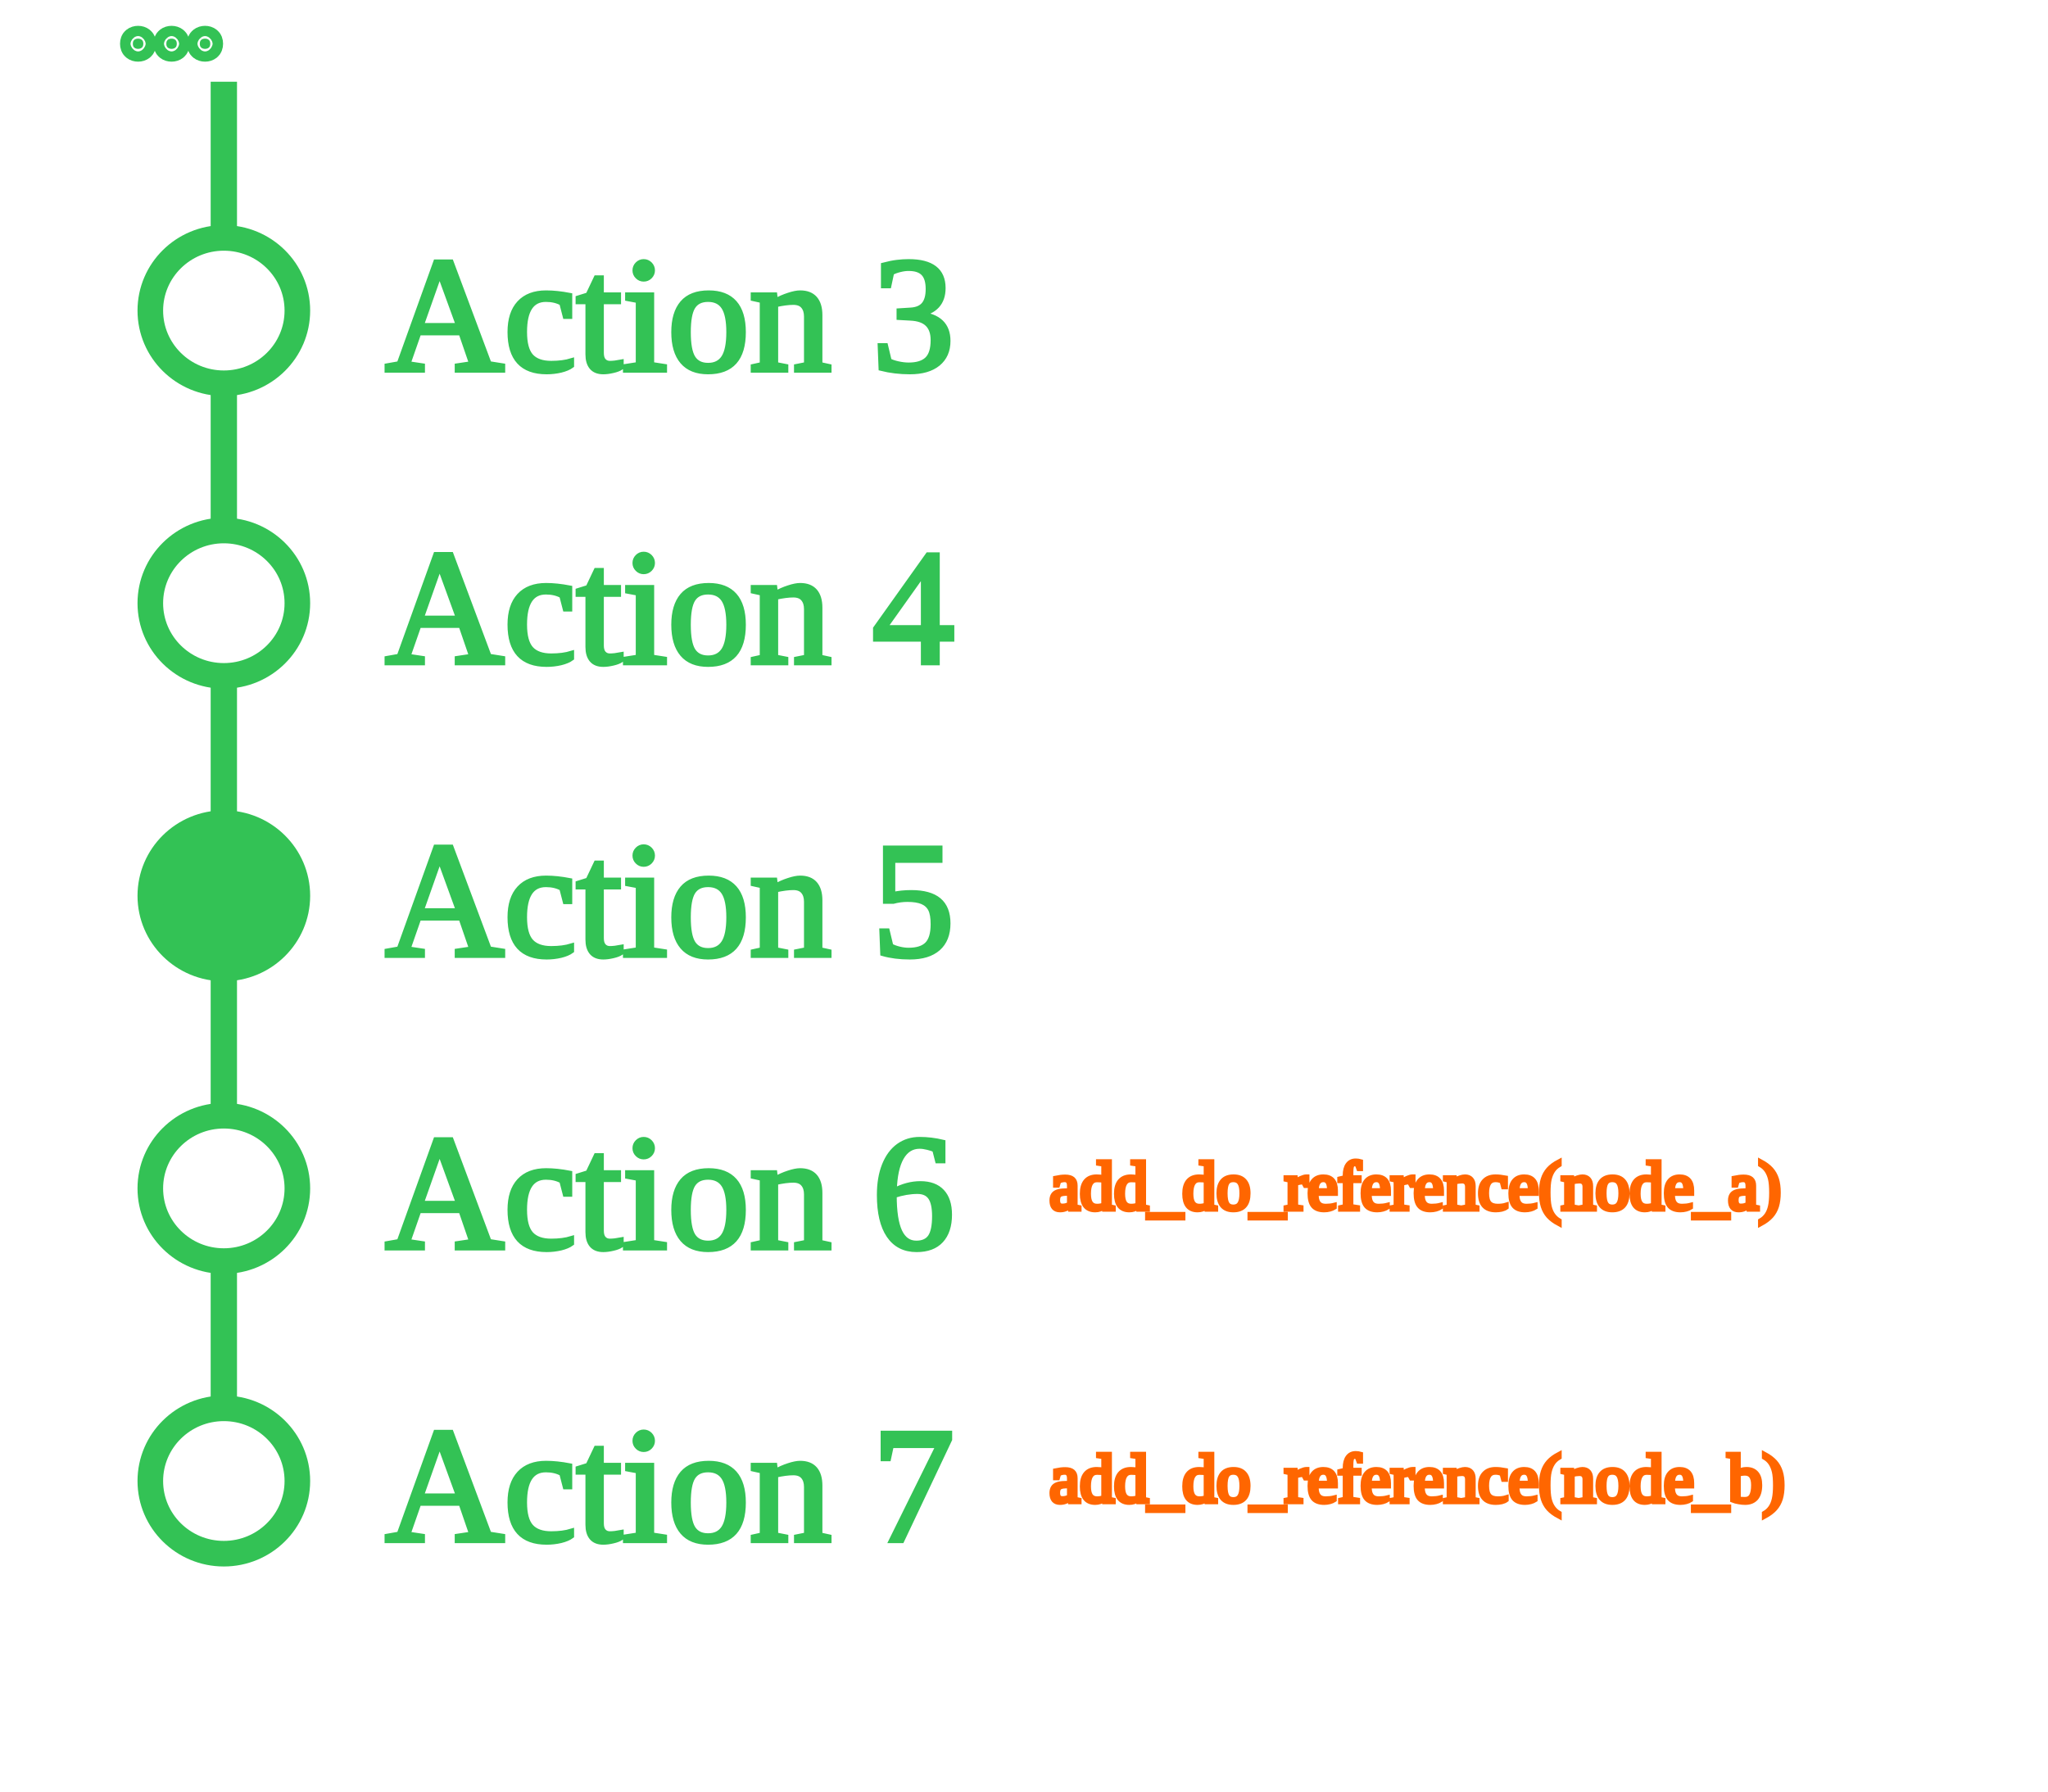
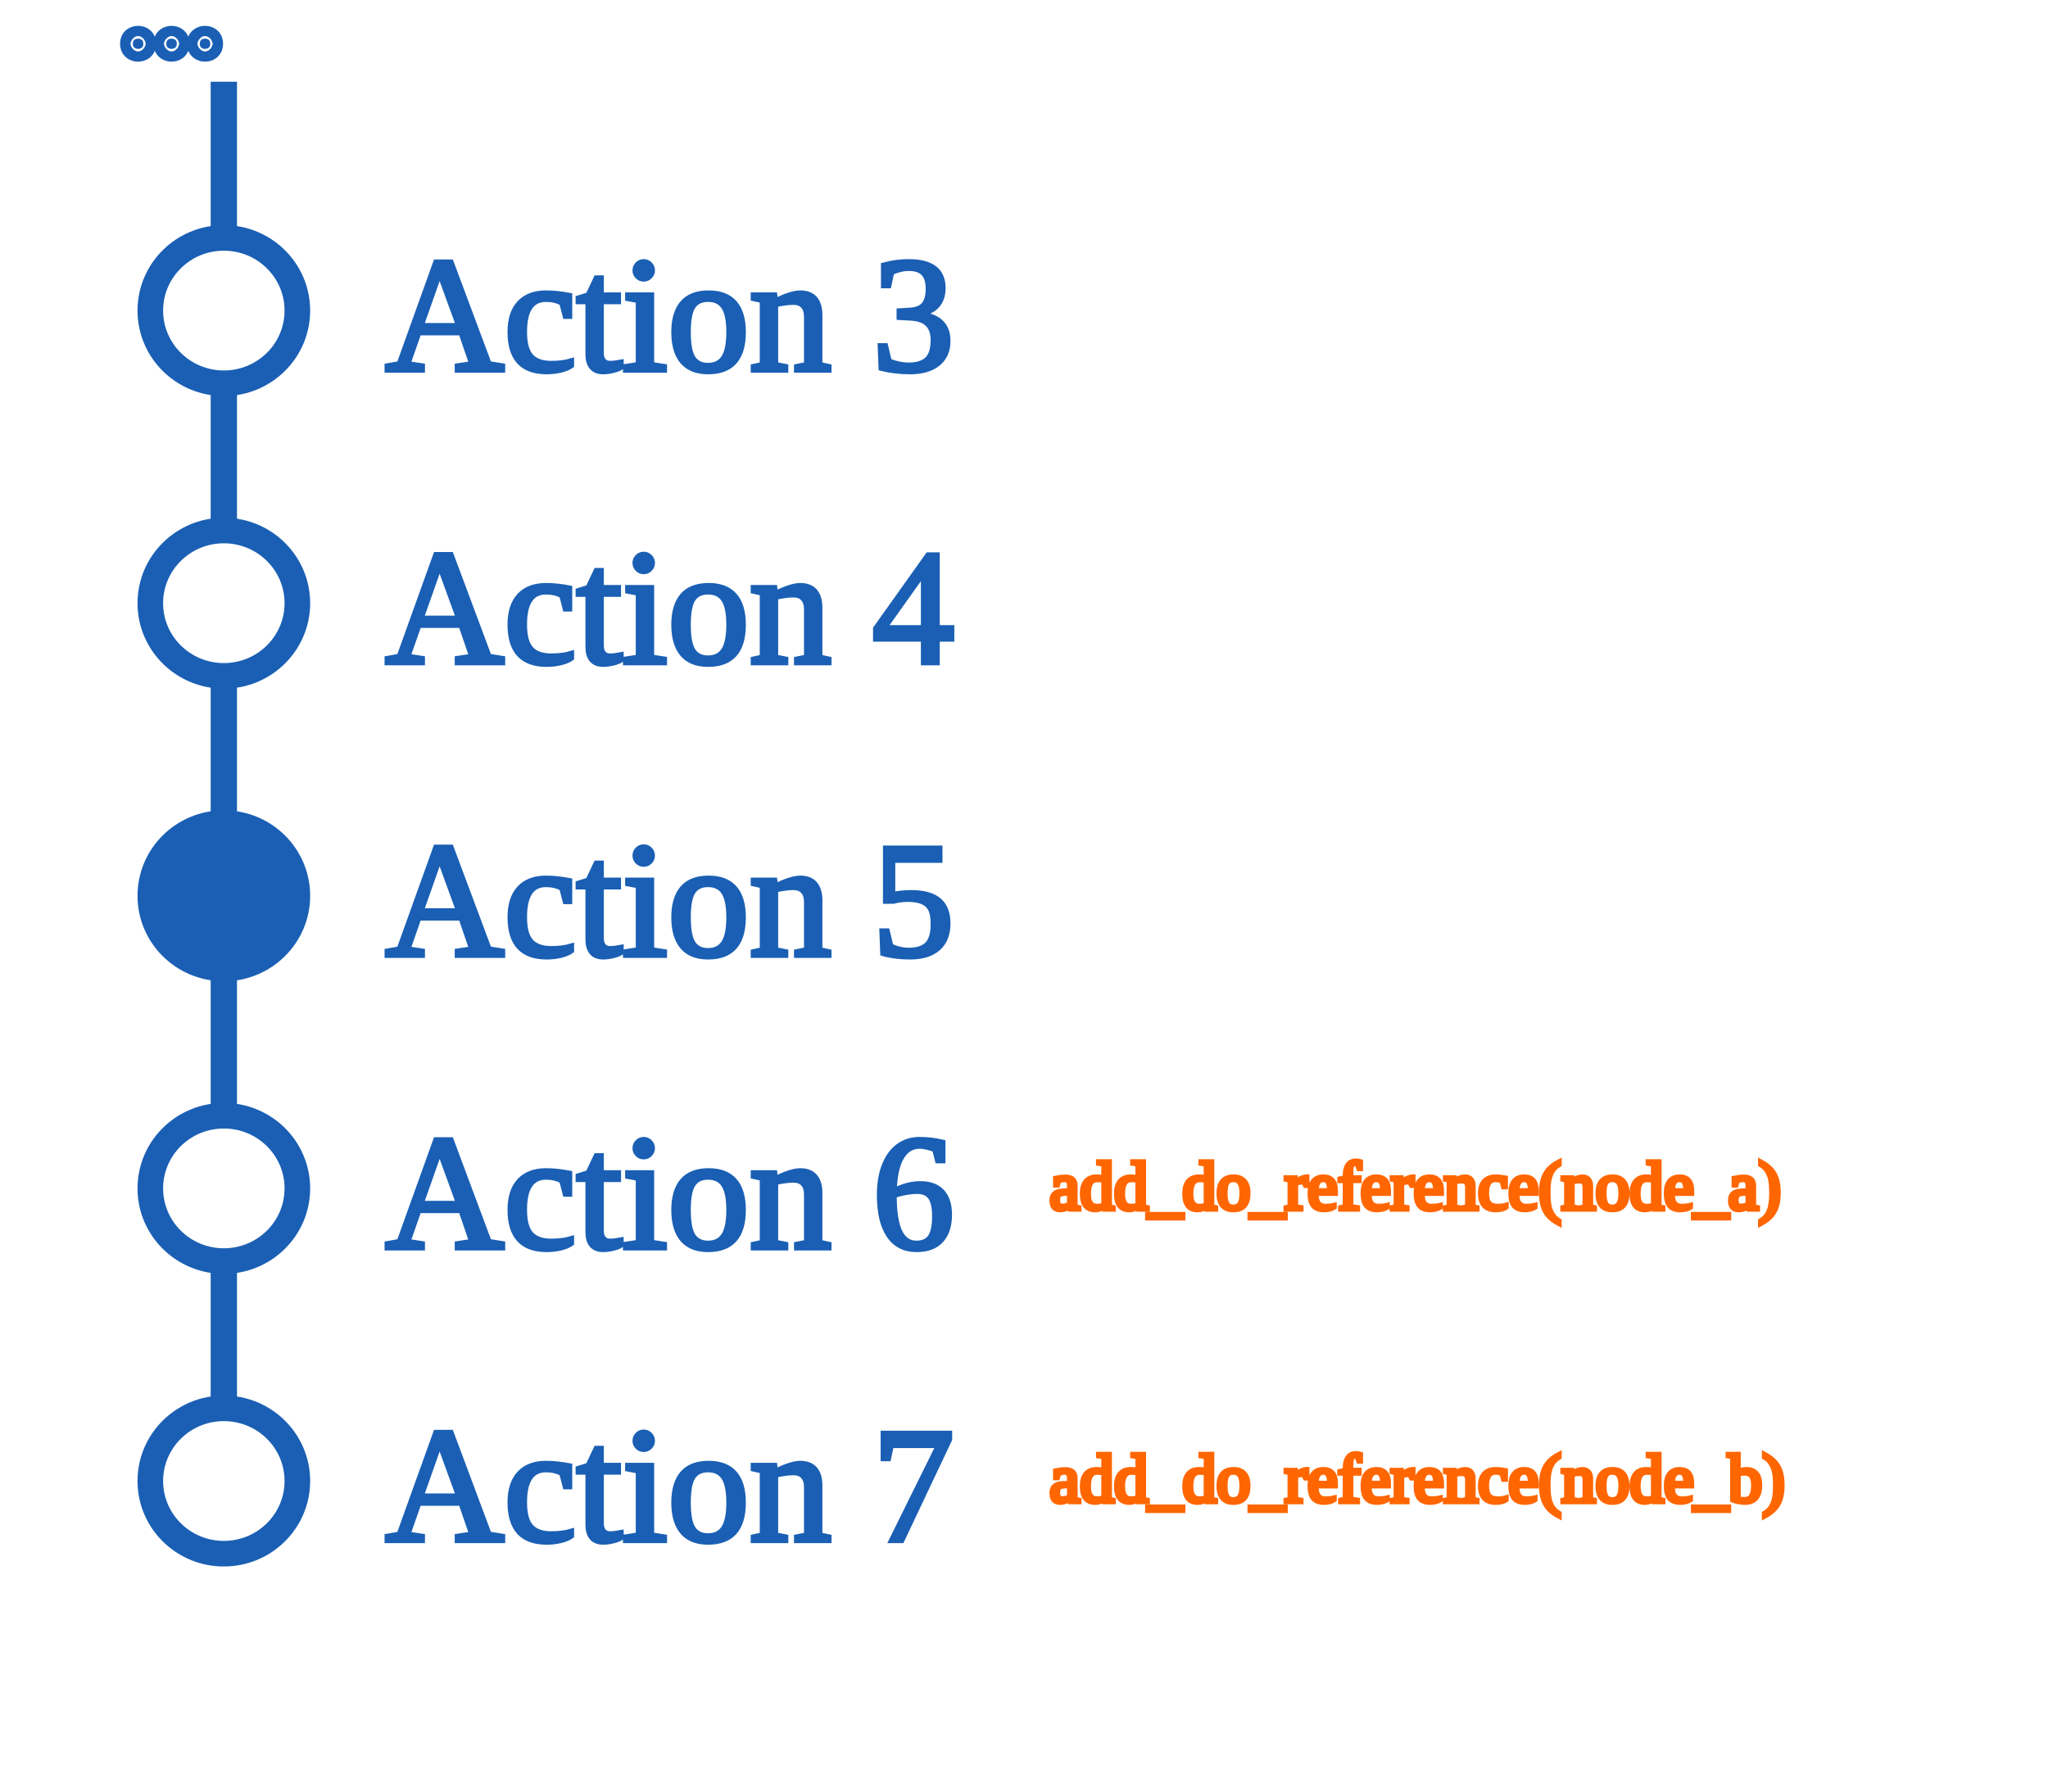
<svg xmlns="http://www.w3.org/2000/svg" width="400" height="350" viewBox="0 0 400 350" version="1.1" id="svg1" xml:space="preserve">
  <defs id="defs1" />
  <g id="layer1">
-     <text xml:space="preserve" style="font-size:32px;text-align:start;writing-mode:lr-tb;direction:ltr;text-anchor:start;fill:#33c255;fill-opacity:1;stroke:#33c255;stroke-width:1;stroke-dasharray:none;stroke-opacity:1" x="75.295" y="186.632" id="text1">
-       <tspan id="tspan1" x="75.295" y="186.632" style="font-size:32px;fill:#33c255;fill-opacity:1;stroke:#33c255;stroke-width:1;stroke-dasharray:none;stroke-opacity:1">Action 5</tspan>
+     <text xml:space="preserve" style="font-size:32px;text-align:start;writing-mode:lr-tb;direction:ltr;text-anchor:start;fill:#1A5FB4;fill-opacity:1;stroke:#1A5FB4;stroke-width:1;stroke-dasharray:none;stroke-opacity:1" x="75.295" y="186.632" id="text1">
+       <tspan id="tspan1" x="75.295" y="186.632" style="font-size:32px;fill:#1A5FB4;fill-opacity:1;stroke:#1A5FB4;stroke-width:1;stroke-dasharray:none;stroke-opacity:1">Action 5</tspan>
    </text>
    <text xml:space="preserve" style="font-size:13.333px;text-align:start;writing-mode:lr-tb;direction:ltr;text-anchor:start;fill:#ff6600;fill-opacity:1;stroke:#ff6600;stroke-width:1;stroke-dasharray:none;stroke-opacity:1" x="205.004" y="236.209" id="text1-1">
      <tspan id="tspan1-2" x="205.004" y="236.209" style="font-size:13.333px;fill:#ff6600;fill-opacity:1;stroke:#ff6600;stroke-width:1;stroke-dasharray:none;stroke-opacity:1">add_do_reference(node_a)</tspan>
    </text>
    <text xml:space="preserve" style="font-size:13.333px;text-align:start;writing-mode:lr-tb;direction:ltr;text-anchor:start;fill:#ff6600;fill-opacity:1;stroke:#ff6600;stroke-width:1;stroke-dasharray:none;stroke-opacity:1" x="205.004" y="293.371" id="text1-1-6">
      <tspan id="tspan1-2-0" x="205.004" y="293.371" style="font-size:13.333px;fill:#ff6600;fill-opacity:1;stroke:#ff6600;stroke-width:1;stroke-dasharray:none;stroke-opacity:1">add_do_reference(node_b)</tspan>
    </text>
-     <text xml:space="preserve" style="font-size:32px;text-align:start;writing-mode:lr-tb;direction:ltr;text-anchor:start;fill:#33c255;fill-opacity:1;stroke:#33c255;stroke-width:1;stroke-dasharray:none;stroke-opacity:1" x="75.295" y="243.794" id="text1-7">
-       <tspan id="tspan1-3" x="75.295" y="243.794" style="font-size:32px;fill:#33c255;fill-opacity:1;stroke:#33c255;stroke-width:1;stroke-dasharray:none;stroke-opacity:1">Action 6</tspan>
+     <text xml:space="preserve" style="font-size:32px;text-align:start;writing-mode:lr-tb;direction:ltr;text-anchor:start;fill:#1A5FB4;fill-opacity:1;stroke:#1A5FB4;stroke-width:1;stroke-dasharray:none;stroke-opacity:1" x="75.295" y="243.794" id="text1-7">
+       <tspan id="tspan1-3" x="75.295" y="243.794" style="font-size:32px;fill:#1A5FB4;fill-opacity:1;stroke:#1A5FB4;stroke-width:1;stroke-dasharray:none;stroke-opacity:1">Action 6</tspan>
    </text>
-     <text xml:space="preserve" style="font-size:32px;text-align:start;writing-mode:lr-tb;direction:ltr;text-anchor:start;fill:#33c255;fill-opacity:1;stroke:#33c255;stroke-width:1;stroke-dasharray:none;stroke-opacity:1" x="75.295" y="300.957" id="text1-3">
-       <tspan id="tspan1-1" x="75.295" y="300.957" style="font-size:32px;fill:#33c255;fill-opacity:1;stroke:#33c255;stroke-width:1;stroke-dasharray:none;stroke-opacity:1">Action 7</tspan>
+     <text xml:space="preserve" style="font-size:32px;text-align:start;writing-mode:lr-tb;direction:ltr;text-anchor:start;fill:#1A5FB4;fill-opacity:1;stroke:#1A5FB4;stroke-width:1;stroke-dasharray:none;stroke-opacity:1" x="75.295" y="300.957" id="text1-3">
+       <tspan id="tspan1-1" x="75.295" y="300.957" style="font-size:32px;fill:#1A5FB4;fill-opacity:1;stroke:#1A5FB4;stroke-width:1;stroke-dasharray:none;stroke-opacity:1">Action 7</tspan>
    </text>
-     <text xml:space="preserve" style="font-size:32px;text-align:start;writing-mode:lr-tb;direction:ltr;text-anchor:start;fill:#33c255;fill-opacity:1;stroke:#33c255;stroke-width:1;stroke-dasharray:none;stroke-opacity:1" x="75.295" y="129.47" id="text1-4">
-       <tspan id="tspan1-5" x="75.295" y="129.47" style="font-size:32px;fill:#33c255;fill-opacity:1;stroke:#33c255;stroke-width:1;stroke-dasharray:none;stroke-opacity:1">Action 4</tspan>
+     <text xml:space="preserve" style="font-size:32px;text-align:start;writing-mode:lr-tb;direction:ltr;text-anchor:start;fill:#1A5FB4;fill-opacity:1;stroke:#1A5FB4;stroke-width:1;stroke-dasharray:none;stroke-opacity:1" x="75.295" y="129.47" id="text1-4">
+       <tspan id="tspan1-5" x="75.295" y="129.47" style="font-size:32px;fill:#1A5FB4;fill-opacity:1;stroke:#1A5FB4;stroke-width:1;stroke-dasharray:none;stroke-opacity:1">Action 4</tspan>
    </text>
-     <text xml:space="preserve" style="font-size:32px;text-align:start;writing-mode:lr-tb;direction:ltr;text-anchor:start;fill:#33c255;fill-opacity:1;stroke:#33c255;stroke-width:1;stroke-dasharray:none;stroke-opacity:1" x="75.295" y="72.307" id="text1-0">
-       <tspan x="75.295" y="72.307" style="font-size:32px;fill:#33c255;fill-opacity:1;stroke:#33c255;stroke-width:1;stroke-dasharray:none;stroke-opacity:1" id="tspan3">Action 3</tspan>
+     <text xml:space="preserve" style="font-size:32px;text-align:start;writing-mode:lr-tb;direction:ltr;text-anchor:start;fill:#1A5FB4;fill-opacity:1;stroke:#1A5FB4;stroke-width:1;stroke-dasharray:none;stroke-opacity:1" x="75.295" y="72.307" id="text1-0">
+       <tspan x="75.295" y="72.307" style="font-size:32px;fill:#1A5FB4;fill-opacity:1;stroke:#1A5FB4;stroke-width:1;stroke-dasharray:none;stroke-opacity:1" id="tspan3">Action 3</tspan>
    </text>
-     <ellipse style="fill:none;fill-opacity:1;stroke:#33c255;stroke-width:5;stroke-dasharray:none;stroke-opacity:1" id="path3" cx="43.718" cy="117.838" rx="14.36" ry="14.199" />
-     <ellipse style="fill:none;fill-opacity:1;stroke:#33c255;stroke-width:5;stroke-dasharray:none;stroke-opacity:1" id="path3-1" cx="43.718" cy="232.162" rx="14.36" ry="14.199" />
-     <ellipse style="fill:none;fill-opacity:1;stroke:#33c255;stroke-width:5;stroke-dasharray:none;stroke-opacity:1" id="path3-1-0" cx="43.718" cy="289.325" rx="14.36" ry="14.199" />
-     <ellipse style="fill:none;fill-opacity:1;stroke:#33c255;stroke-width:5;stroke-dasharray:none;stroke-opacity:1" id="path3-1-9" cx="43.718" cy="60.675" rx="14.36" ry="14.199" />
-     <ellipse style="fill:#33c255;fill-opacity:1;stroke:#33c255;stroke-width:5;stroke-dasharray:none;stroke-opacity:1" id="path3-6" cx="43.718" cy="175" rx="14.36" ry="14.199" />
-     <path style="fill:#33c255;fill-opacity:1;stroke:#33c255;stroke-width:5.141;stroke-dasharray:none;stroke-opacity:1" d="M 43.718,73.127 V 105.386" id="path4" />
-     <path style="fill:#33c255;fill-opacity:1;stroke:#33c255;stroke-width:5.141;stroke-dasharray:none;stroke-opacity:1" d="m 43.718,130.29 v 32.258" id="path4-1" />
-     <path style="fill:#33c255;fill-opacity:1;stroke:#33c255;stroke-width:5.141;stroke-dasharray:none;stroke-opacity:1" d="m 43.718,244.614 v 32.258" id="path4-7" />
-     <path style="fill:#33c255;fill-opacity:1;stroke:#33c255;stroke-width:5.141;stroke-dasharray:none;stroke-opacity:1" d="m 43.718,187.452 v 32.258" id="path4-7-3" />
-     <path style="fill:#33c255;fill-opacity:1;stroke:#33c255;stroke-width:5.141;stroke-dasharray:none;stroke-opacity:1" d="M 43.718,15.965 V 48.223" id="path4-0" />
-     <text xml:space="preserve" style="font-weight:bold;font-family:'FiraCode Nerd Font';-inkscape-font-specification:'FiraCode Nerd Font Bold';text-align:start;writing-mode:lr-tb;direction:ltr;text-anchor:start;fill:#33c255;fill-opacity:1;stroke:#33c255;stroke-width:5;stroke-dasharray:none;stroke-opacity:1" x="25.257" y="9.39" id="text4">
+     <ellipse style="fill:none;fill-opacity:1;stroke:#1A5FB4;stroke-width:5;stroke-dasharray:none;stroke-opacity:1" id="path3" cx="43.718" cy="117.838" rx="14.36" ry="14.199" />
+     <ellipse style="fill:none;fill-opacity:1;stroke:#1A5FB4;stroke-width:5;stroke-dasharray:none;stroke-opacity:1" id="path3-1" cx="43.718" cy="232.162" rx="14.36" ry="14.199" />
+     <ellipse style="fill:none;fill-opacity:1;stroke:#1A5FB4;stroke-width:5;stroke-dasharray:none;stroke-opacity:1" id="path3-1-0" cx="43.718" cy="289.325" rx="14.36" ry="14.199" />
+     <ellipse style="fill:none;fill-opacity:1;stroke:#1A5FB4;stroke-width:5;stroke-dasharray:none;stroke-opacity:1" id="path3-1-9" cx="43.718" cy="60.675" rx="14.36" ry="14.199" />
+     <ellipse style="fill:#1A5FB4;fill-opacity:1;stroke:#1A5FB4;stroke-width:5;stroke-dasharray:none;stroke-opacity:1" id="path3-6" cx="43.718" cy="175" rx="14.36" ry="14.199" />
+     <path style="fill:#1A5FB4;fill-opacity:1;stroke:#1A5FB4;stroke-width:5.141;stroke-dasharray:none;stroke-opacity:1" d="M 43.718,73.127 V 105.386" id="path4" />
+     <path style="fill:#1A5FB4;fill-opacity:1;stroke:#1A5FB4;stroke-width:5.141;stroke-dasharray:none;stroke-opacity:1" d="m 43.718,130.29 v 32.258" id="path4-1" />
+     <path style="fill:#1A5FB4;fill-opacity:1;stroke:#1A5FB4;stroke-width:5.141;stroke-dasharray:none;stroke-opacity:1" d="m 43.718,244.614 v 32.258" id="path4-7" />
+     <path style="fill:#1A5FB4;fill-opacity:1;stroke:#1A5FB4;stroke-width:5.141;stroke-dasharray:none;stroke-opacity:1" d="m 43.718,187.452 v 32.258" id="path4-7-3" />
+     <path style="fill:#1A5FB4;fill-opacity:1;stroke:#1A5FB4;stroke-width:5.141;stroke-dasharray:none;stroke-opacity:1" d="M 43.718,15.965 V 48.223" id="path4-0" />
+     <text xml:space="preserve" style="font-weight:bold;font-family:'FiraCode Nerd Font';-inkscape-font-specification:'FiraCode Nerd Font Bold';text-align:start;writing-mode:lr-tb;direction:ltr;text-anchor:start;fill:#1A5FB4;fill-opacity:1;stroke:#1A5FB4;stroke-width:5;stroke-dasharray:none;stroke-opacity:1" x="25.257" y="9.39" id="text4">
      <tspan id="tspan4" x="25.257" y="9.39">. . .</tspan>
    </text>
  </g>
</svg>
